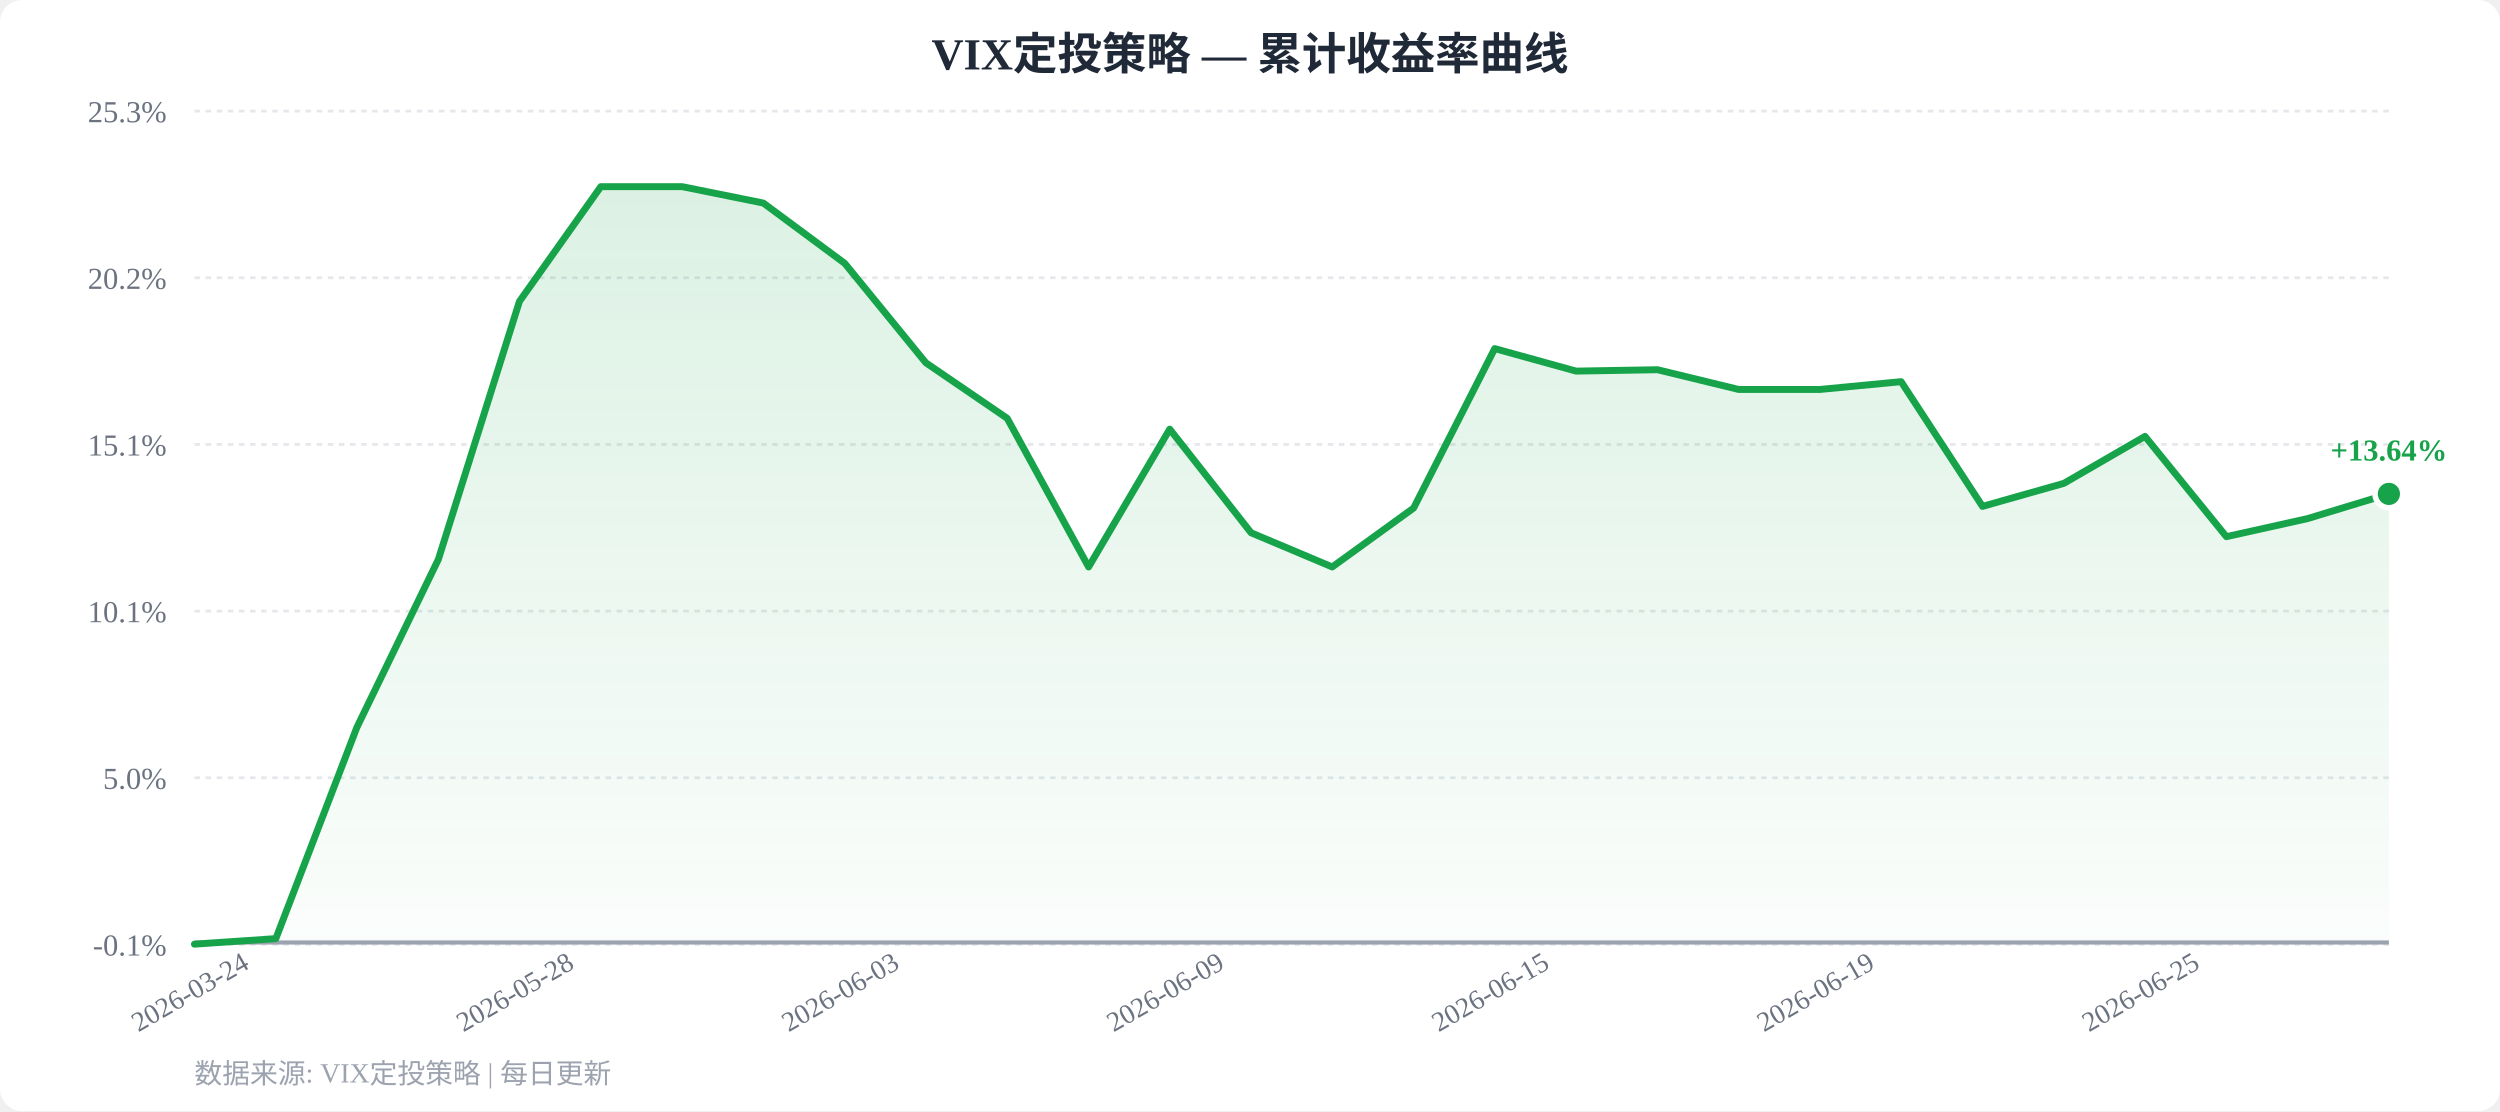
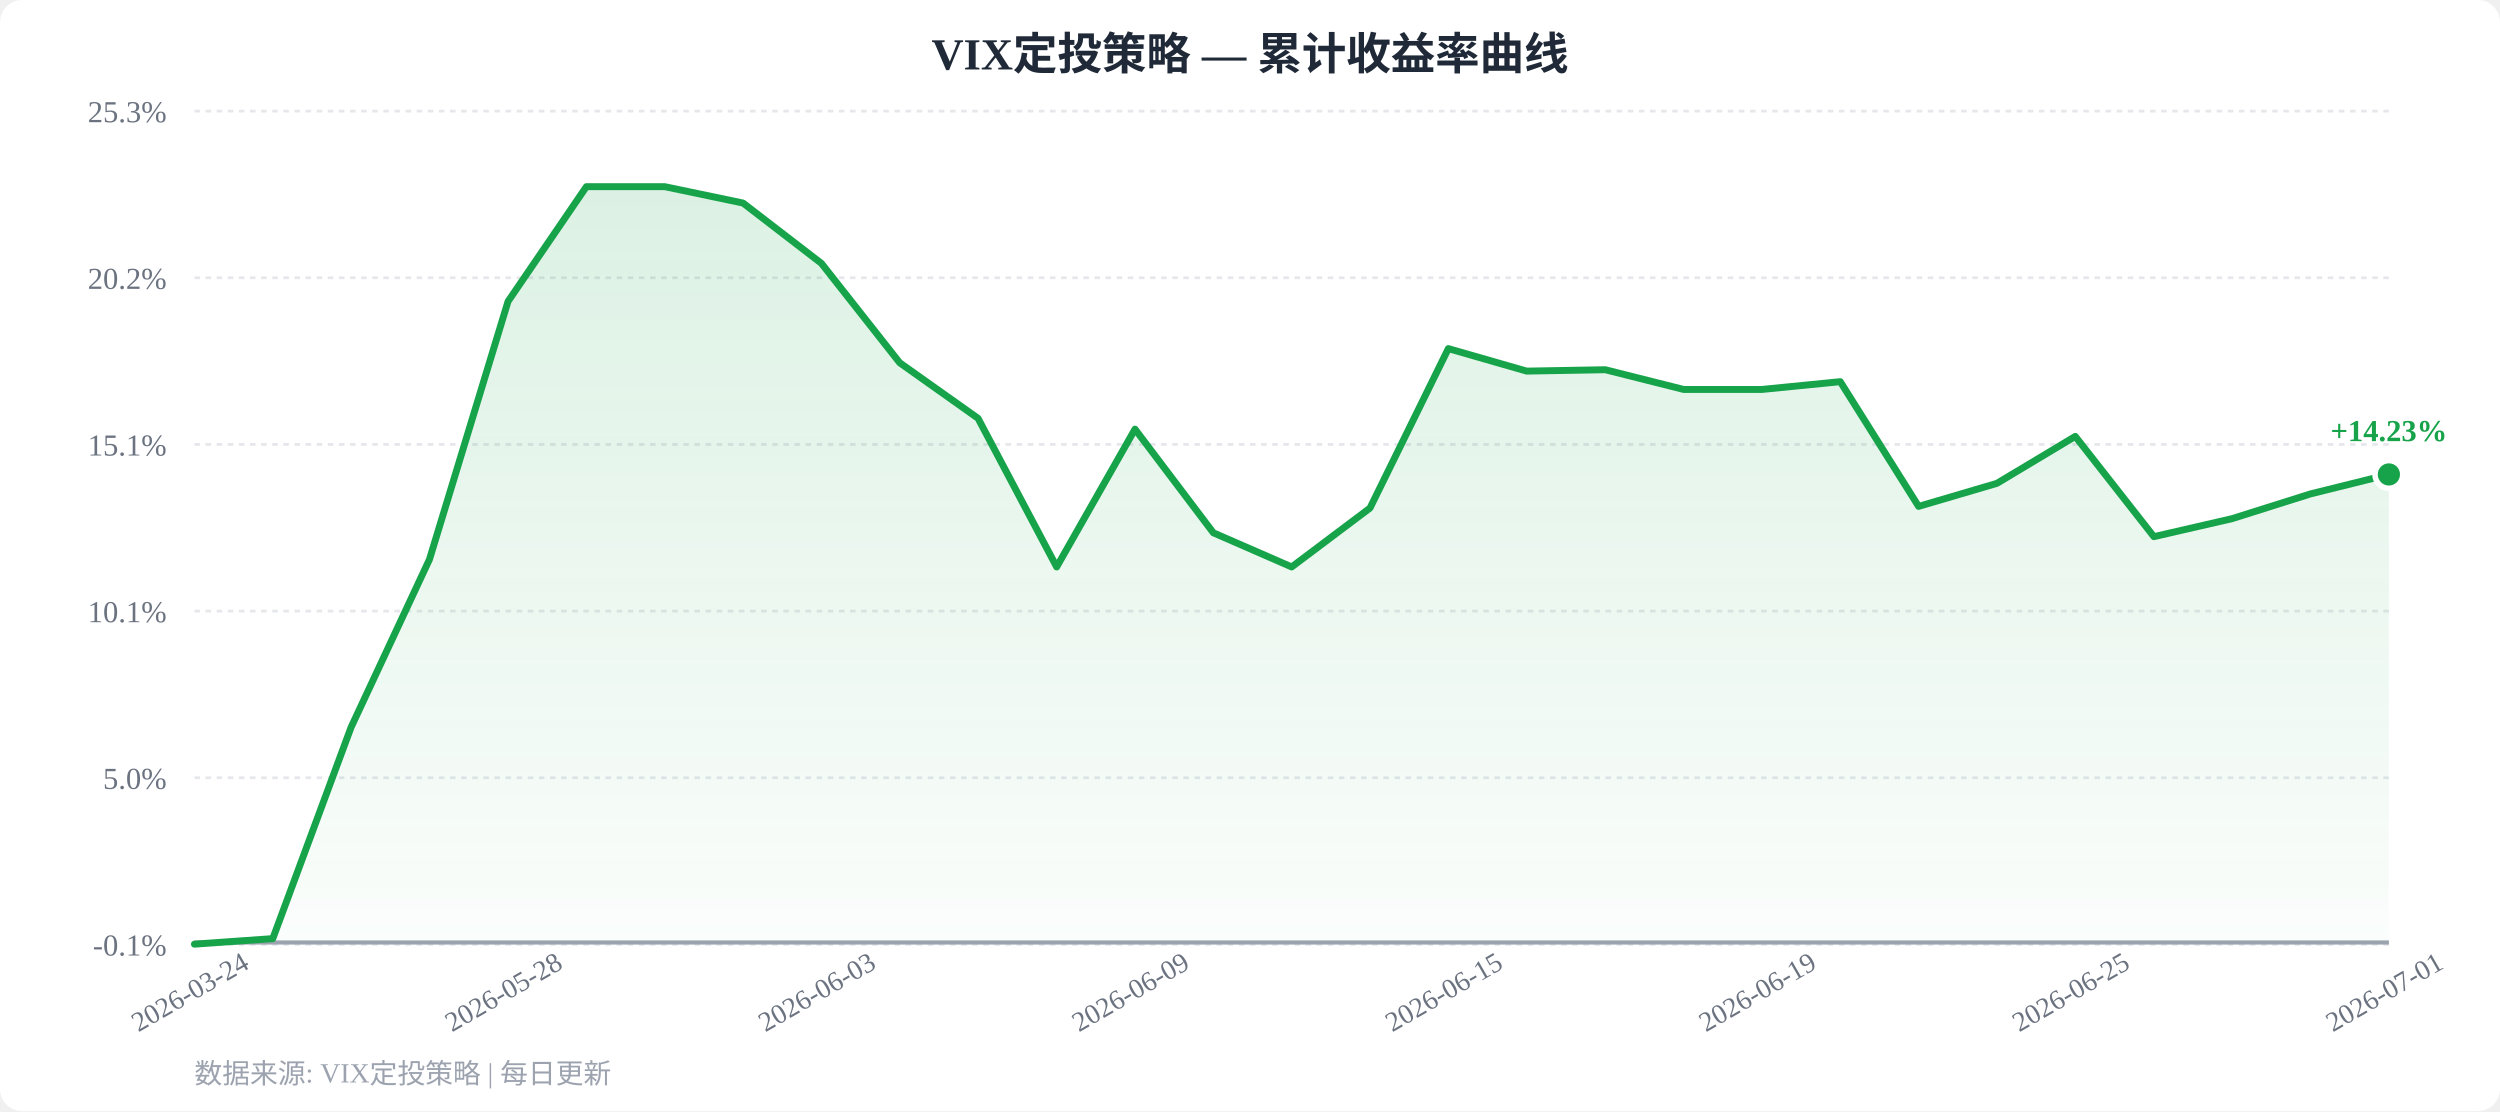
<svg xmlns="http://www.w3.org/2000/svg" viewBox="0 0 900 400" width="100%" height="100%">
  <defs>
    <linearGradient id="areaGradient" x1="0" y1="0" x2="0" y2="1">
      <stop offset="0%" stop-color="#16a34a" stop-opacity="0.15" />
      <stop offset="100%" stop-color="#16a34a" stop-opacity="0.02" />
    </linearGradient>
  </defs>
  <rect width="900" height="400" fill="#ffffff" rx="8" />
  <text x="450.0" y="25" text-anchor="middle" font-size="16" font-weight="bold" fill="#1f2937">VIX定投策略 — 累计收益率曲线</text>
  <line x1="70" y1="340.0" x2="860" y2="340.0" stroke="#e5e7eb" stroke-width="1" stroke-dasharray="2,2" />
  <line x1="70" y1="280.0" x2="860" y2="280.0" stroke="#e5e7eb" stroke-width="1" stroke-dasharray="2,2" />
  <line x1="70" y1="220.0" x2="860" y2="220.0" stroke="#e5e7eb" stroke-width="1" stroke-dasharray="2,2" />
  <line x1="70" y1="160.0" x2="860" y2="160.0" stroke="#e5e7eb" stroke-width="1" stroke-dasharray="2,2" />
  <line x1="70" y1="100.0" x2="860" y2="100.0" stroke="#e5e7eb" stroke-width="1" stroke-dasharray="2,2" />
  <line x1="70" y1="40.0" x2="860" y2="40.0" stroke="#e5e7eb" stroke-width="1" stroke-dasharray="2,2" />
  <line x1="70" y1="339.3" x2="860" y2="339.3" stroke="#9ca3af" stroke-width="1.5" />
-   <path d="M70.0,339.9 L99.3,337.9 L128.5,261.8 L157.8,201.4 L187.0,108.5 L216.3,67.2 L245.6,67.2 L274.8,73.1 L304.1,94.8 L333.3,130.6 L362.6,150.6 L391.9,204.1 L421.1,154.5 L450.4,191.8 L479.6,204.1 L508.9,182.9 L538.1,125.5 L567.4,133.6 L596.7,133.1 L625.9,140.2 L655.2,140.2 L684.4,137.4 L713.7,182.3 L743.0,174.0 L772.2,157.1 L801.5,193.2 L830.7,186.7 L860.0,177.8 L860.0,339.3 L70.0,339.3 Z" fill="url(#areaGradient)" stroke="none" />
-   <path d="M70.0,339.9 L99.3,337.9 L128.5,261.8 L157.8,201.4 L187.0,108.5 L216.3,67.2 L245.6,67.2 L274.8,73.1 L304.1,94.8 L333.3,130.6 L362.6,150.6 L391.9,204.1 L421.1,154.5 L450.4,191.8 L479.6,204.1 L508.9,182.9 L538.1,125.5 L567.4,133.6 L596.7,133.1 L625.9,140.2 L655.2,140.2 L684.4,137.4 L713.7,182.3 L743.0,174.0 L772.2,157.1 L801.5,193.2 L830.7,186.7 L860.0,177.8" fill="none" stroke="#16a34a" stroke-width="2.5" stroke-linejoin="round" stroke-linecap="round" />
-   <circle cx="860.0" cy="177.8" r="5" fill="#16a34a" stroke="#ffffff" stroke-width="2" />
-   <text x="860.0" y="165.8" text-anchor="middle" font-size="11" font-weight="bold" fill="#16a34a">+13.64%</text>
+   <path d="M70.0,339.9 L98.2,337.9 L126.4,261.8 L154.6,201.4 L182.9,108.5 L211.1,67.2 L239.3,67.2 L267.5,73.1 L295.7,94.8 L323.9,130.6 L352.1,150.6 L380.4,204.1 L408.6,154.5 L436.8,191.8 L465.0,204.1 L493.2,182.9 L521.4,125.5 L549.6,133.6 L577.9,133.1 L606.1,140.2 L634.3,140.2 L662.5,137.4 L690.7,182.3 L718.9,174.0 L747.1,157.1 L775.4,193.2 L803.6,186.7 L831.8,177.8 L860.0,170.8 L860.0,339.3 L70.0,339.3 Z" fill="url(#areaGradient)" stroke="none" />
+   <path d="M70.0,339.9 L98.2,337.9 L126.4,261.8 L154.6,201.4 L182.9,108.5 L211.1,67.2 L239.3,67.2 L267.5,73.1 L295.7,94.8 L323.9,130.6 L352.1,150.6 L380.4,204.1 L408.6,154.5 L436.8,191.8 L465.0,204.1 L493.2,182.9 L521.4,125.5 L549.6,133.6 L577.9,133.1 L606.1,140.2 L634.3,140.2 L662.5,137.4 L690.7,182.3 L718.9,174.0 L747.1,157.1 L775.4,193.2 L803.6,186.7 L831.8,177.8 L860.0,170.8" fill="none" stroke="#16a34a" stroke-width="2.5" stroke-linejoin="round" stroke-linecap="round" />
+   <circle cx="860.0" cy="170.8" r="5" fill="#16a34a" stroke="#ffffff" stroke-width="2" />
+   <text x="860.0" y="158.8" text-anchor="middle" font-size="11" font-weight="bold" fill="#16a34a">+14.23%</text>
  <text x="60" y="344.0" text-anchor="end" font-size="11" fill="#6b7280">-0.1%</text>
  <text x="60" y="284.0" text-anchor="end" font-size="11" fill="#6b7280">5.0%</text>
  <text x="60" y="224.0" text-anchor="end" font-size="11" fill="#6b7280">10.1%</text>
  <text x="60" y="164.0" text-anchor="end" font-size="11" fill="#6b7280">15.1%</text>
  <text x="60" y="104.0" text-anchor="end" font-size="11" fill="#6b7280">20.2%</text>
  <text x="60" y="44.0" text-anchor="end" font-size="11" fill="#6b7280">25.3%</text>
  <text x="70.0" y="360" text-anchor="middle" font-size="10" fill="#6b7280" transform="rotate(-30 70.0,360)">2026-03-24</text>
-   <text x="187.0" y="360" text-anchor="middle" font-size="10" fill="#6b7280" transform="rotate(-30 187.0,360)">2026-05-28</text>
-   <text x="304.1" y="360" text-anchor="middle" font-size="10" fill="#6b7280" transform="rotate(-30 304.1,360)">2026-06-03</text>
-   <text x="421.1" y="360" text-anchor="middle" font-size="10" fill="#6b7280" transform="rotate(-30 421.1,360)">2026-06-09</text>
-   <text x="538.1" y="360" text-anchor="middle" font-size="10" fill="#6b7280" transform="rotate(-30 538.1,360)">2026-06-15</text>
-   <text x="655.2" y="360" text-anchor="middle" font-size="10" fill="#6b7280" transform="rotate(-30 655.2,360)">2026-06-19</text>
-   <text x="772.2" y="360" text-anchor="middle" font-size="10" fill="#6b7280" transform="rotate(-30 772.2,360)">2026-06-25</text>
+   <text x="182.9" y="360" text-anchor="middle" font-size="10" fill="#6b7280" transform="rotate(-30 182.9,360)">2026-05-28</text>
+   <text x="295.7" y="360" text-anchor="middle" font-size="10" fill="#6b7280" transform="rotate(-30 295.7,360)">2026-06-03</text>
+   <text x="408.6" y="360" text-anchor="middle" font-size="10" fill="#6b7280" transform="rotate(-30 408.6,360)">2026-06-09</text>
+   <text x="521.4" y="360" text-anchor="middle" font-size="10" fill="#6b7280" transform="rotate(-30 521.4,360)">2026-06-15</text>
+   <text x="634.3" y="360" text-anchor="middle" font-size="10" fill="#6b7280" transform="rotate(-30 634.3,360)">2026-06-19</text>
+   <text x="747.1" y="360" text-anchor="middle" font-size="10" fill="#6b7280" transform="rotate(-30 747.1,360)">2026-06-25</text>
+   <text x="860.0" y="360" text-anchor="middle" font-size="10" fill="#6b7280" transform="rotate(-30 860.0,360)">2026-07-01</text>
  <text x="70" y="390" font-size="10" fill="#9ca3af">数据来源: VIX定投策略 | 每日更新</text>
</svg>
